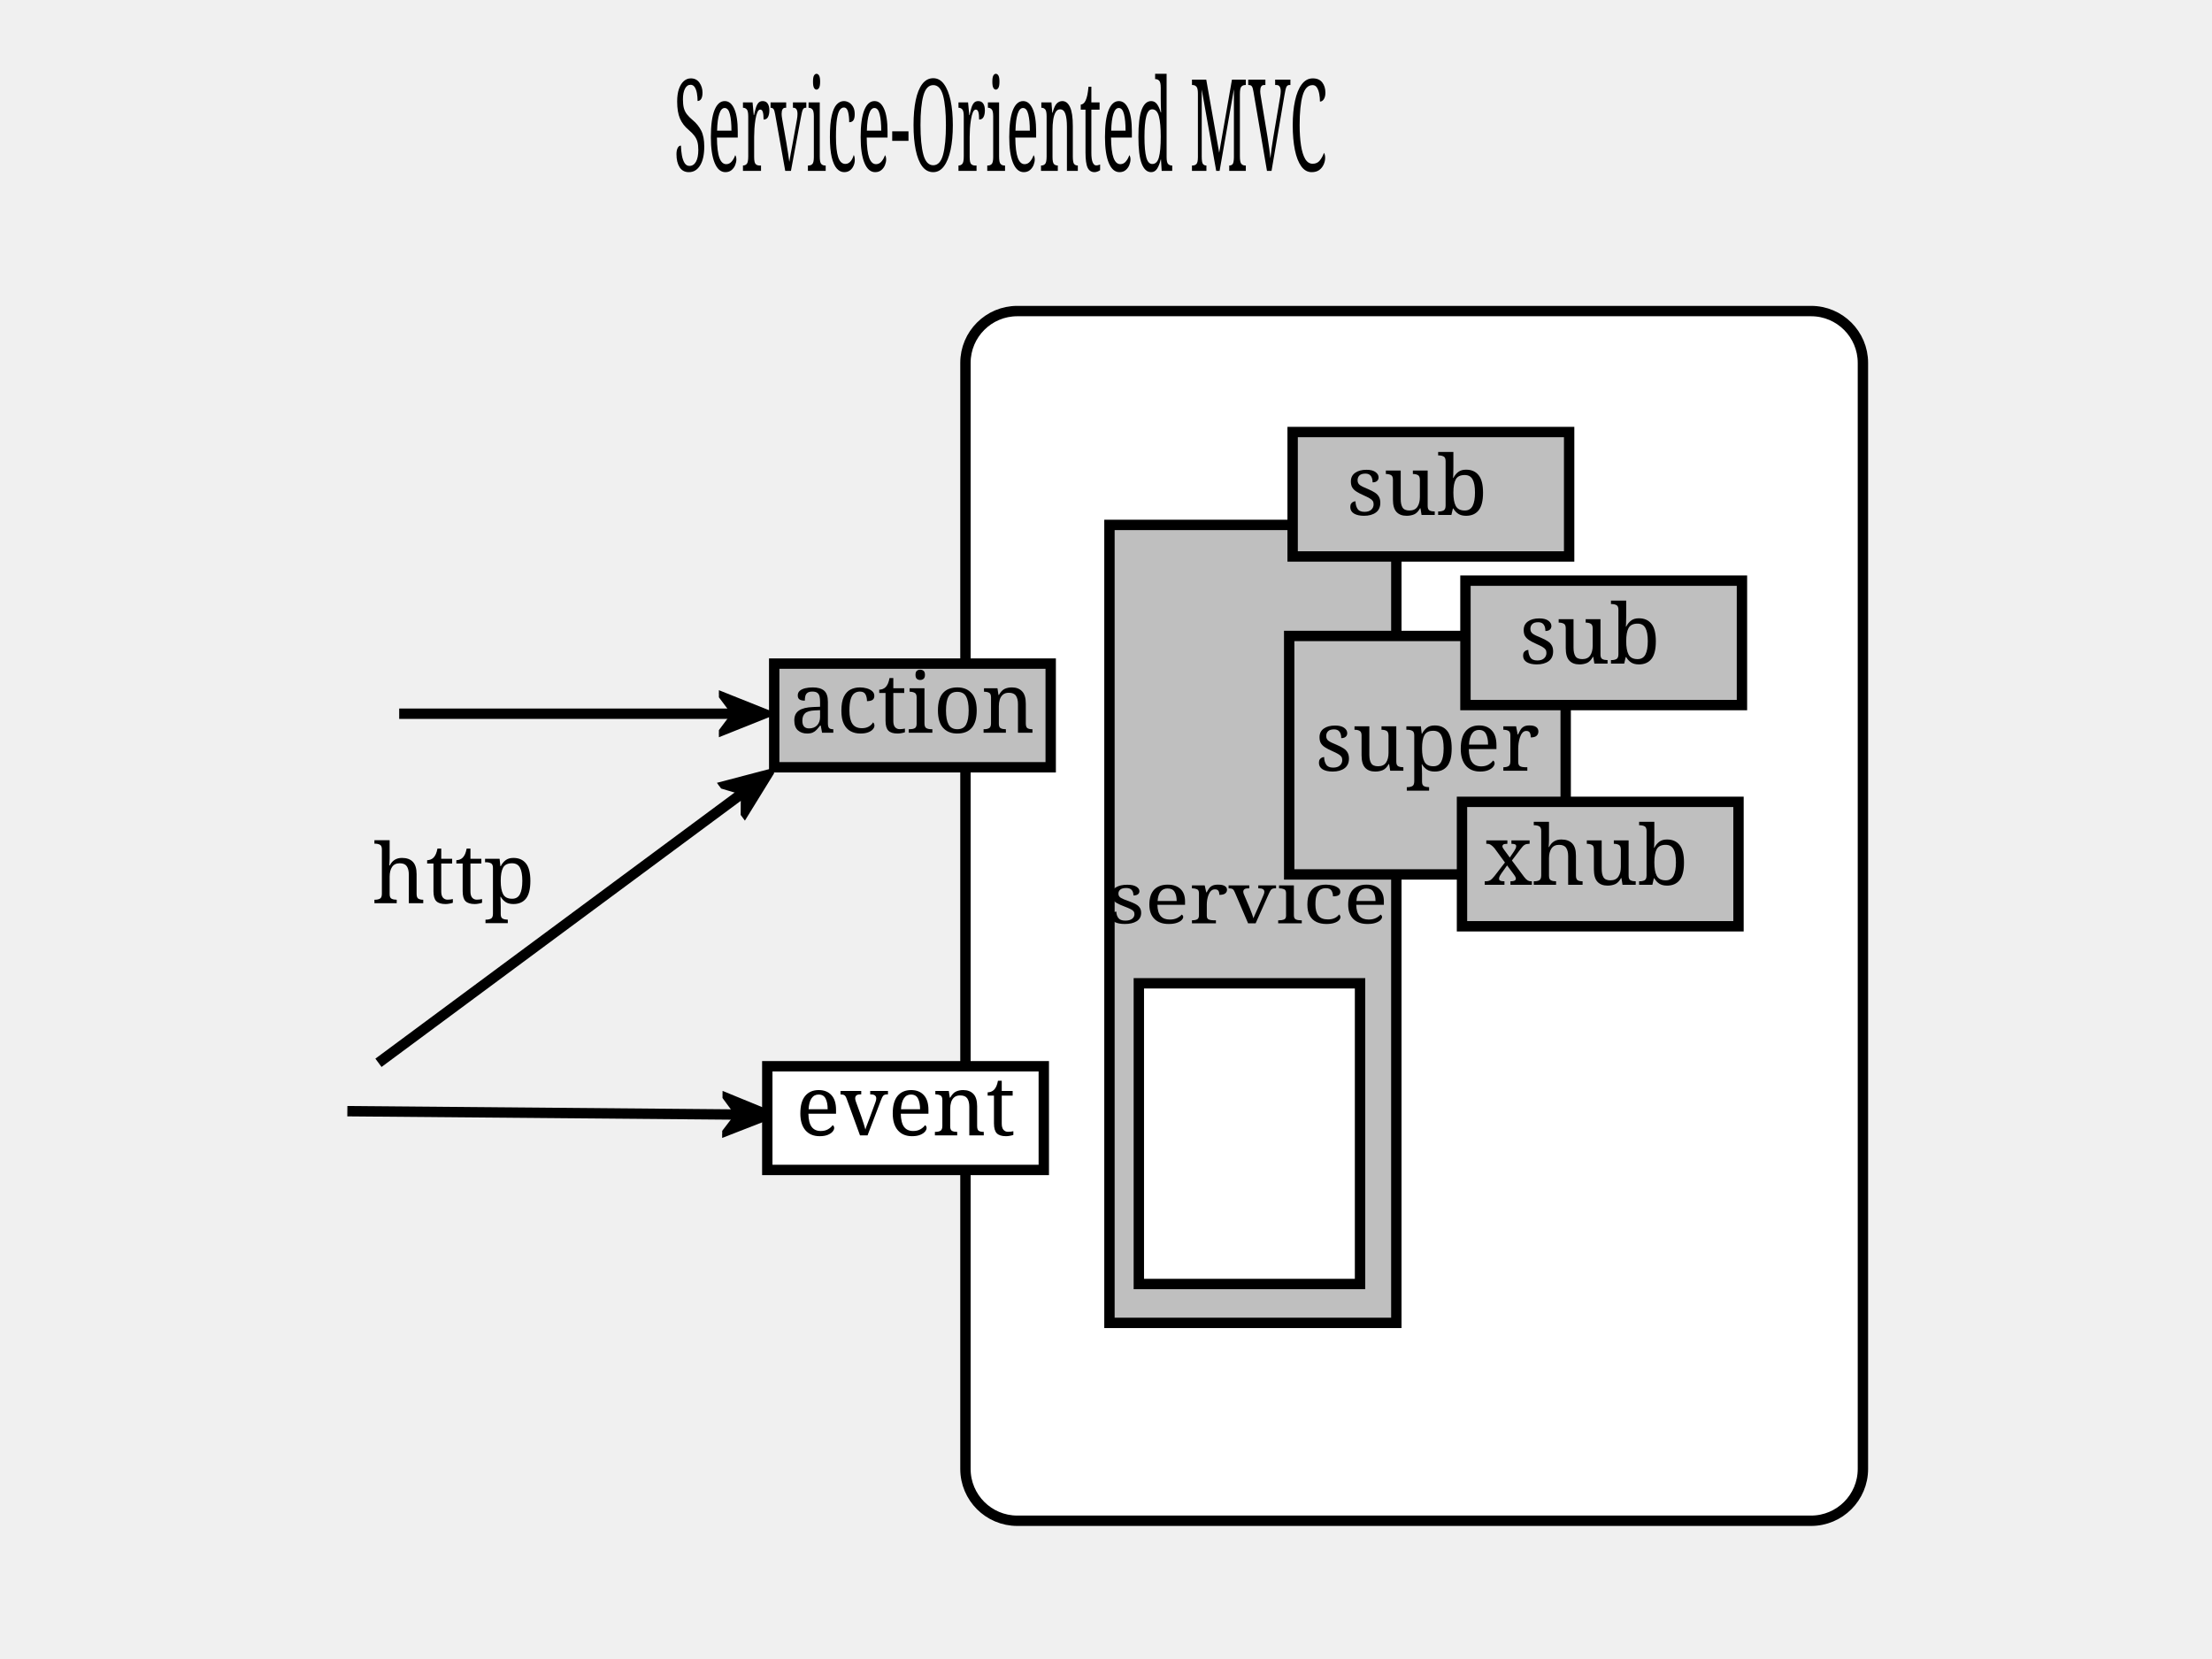
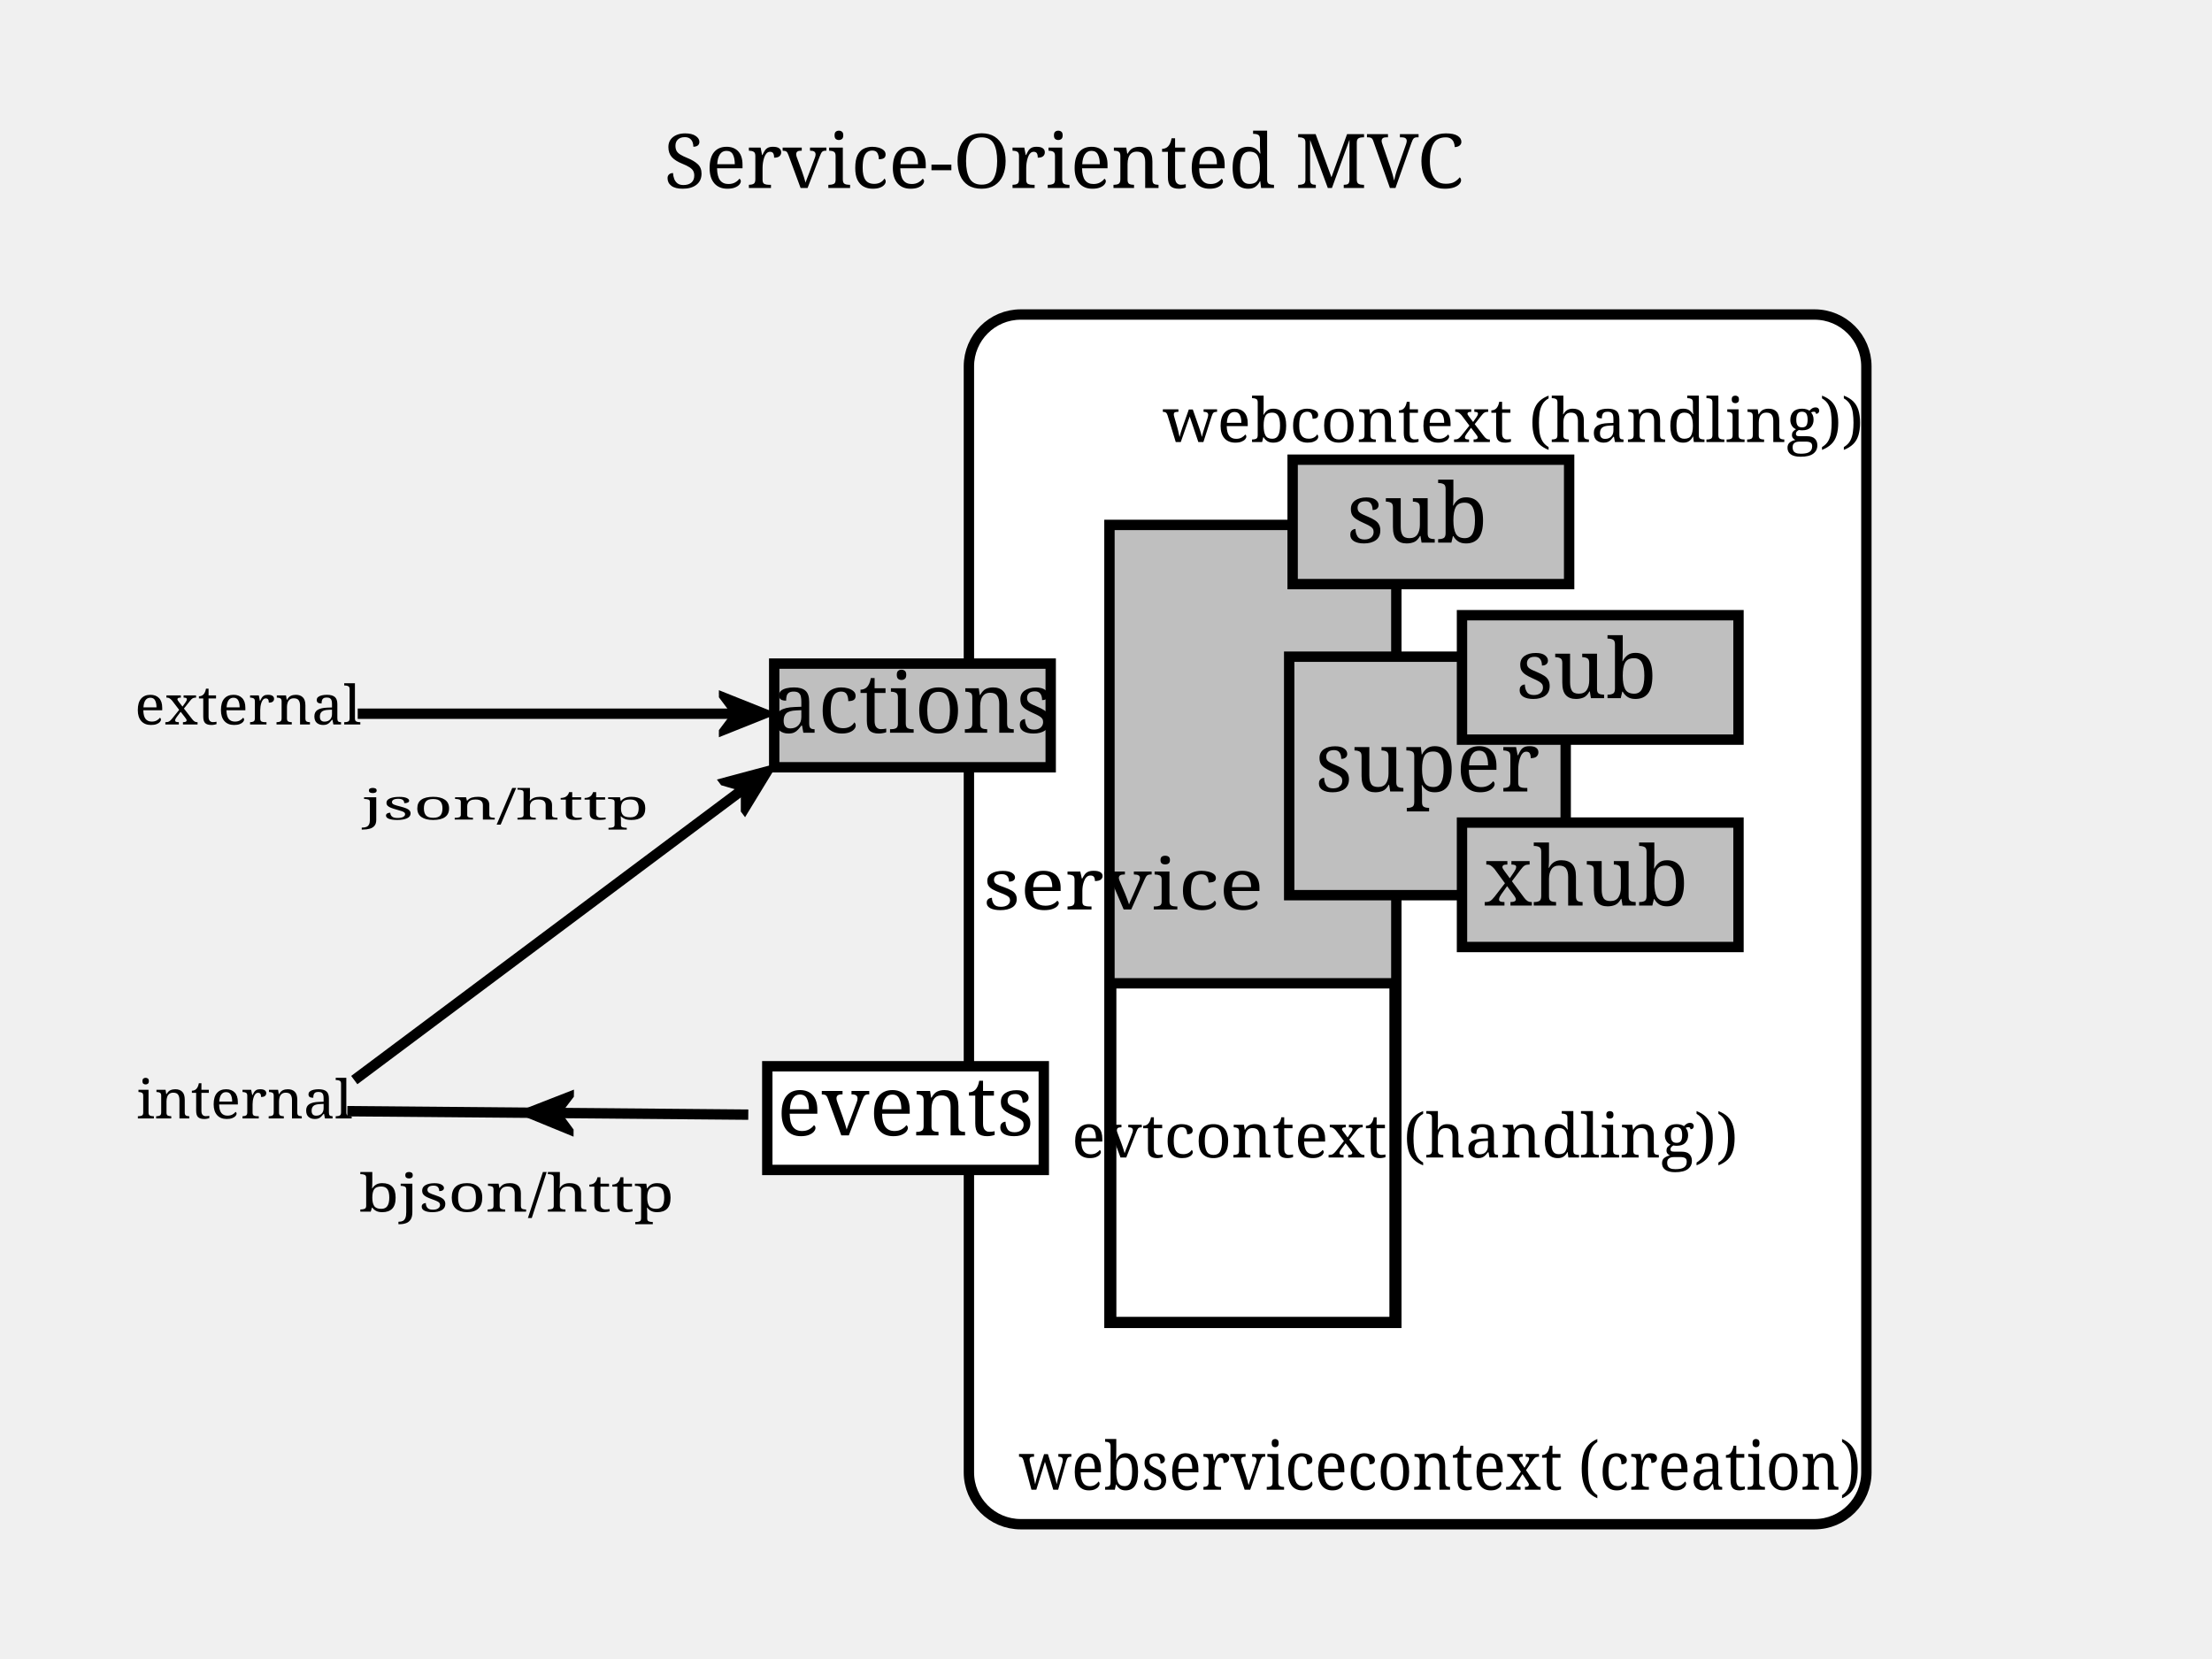
<svg xmlns="http://www.w3.org/2000/svg" width="640" height="480">
  <defs>
-     <marker id="se_marker_end_svg_25" markerUnits="strokeWidth" orient="auto" viewBox="0 0 100 100" markerWidth="5" markerHeight="5" refX="50" refY="50">
-       <path id="svg_28" d="m100,50l-100,40l30,-40l-30,-40l100,40z" fill="#000000" stroke="#000000" stroke-width="10" />
+     <marker refY="50" refX="50" markerHeight="5" markerWidth="5" viewBox="0 0 100 100" orient="auto" markerUnits="strokeWidth" id="se_marker_end_svg_25">
+       <path stroke-width="10" stroke="#000000" fill="#000000" d="m100,50l-100,40l30,-40l-30,-40l100,40z" id="svg_28" />
    </marker>
-     <marker refY="50" refX="50" markerHeight="5" markerWidth="5" viewBox="0 0 100 100" se_type="rightarrow" orient="auto" markerUnits="strokeWidth" id="se_marker_end_svg_33">
-       <path stroke-width="10" stroke="#000000" fill="#000000" d="m100,50l-100,40l30,-40l-30,-40z" />
+     <marker id="se_marker_end_svg_32" markerUnits="strokeWidth" orient="auto" viewBox="0 0 100 100" markerWidth="5" markerHeight="5" refX="50" refY="50">
+       <path id="svg_6" d="m100,50l-100,40l30,-40l-30,-40l100,40z" fill="#000000" stroke="#000000" stroke-width="10" />
    </marker>
-     <marker refY="50" refX="50" markerHeight="5" markerWidth="5" viewBox="0 0 100 100" se_type="rightarrow" orient="auto" markerUnits="strokeWidth" id="se_marker_end_svg_32">
-       <path stroke-width="10" stroke="#000000" fill="#000000" d="m100,50l-100,40l30,-40l-30,-40z" />
+     <marker refY="50" refX="50" markerHeight="5" markerWidth="5" viewBox="0 0 100 100" se_type="leftarrow" orient="auto" markerUnits="strokeWidth" id="se_marker_mid_svg_33">
+       <path stroke-width="10" stroke="#000000" fill="#000000" d="m0,50l100,40l-30,-40l30,-40z" />
    </marker>
  </defs>
  <g>
-     <rect ry="15" rx="15" id="svg_58" height="350" width="259.667" y="90" x="279.333" stroke-linecap="null" stroke-linejoin="null" stroke-dasharray="null" stroke-width="3" stroke="#000000" fill="#ffffff" />
-     <rect fill="#bfbfbf" stroke="#000000" stroke-width="3" x="321" y="151.875" width="83" height="230.875" id="svg_1" />
-     <text transform="matrix(1, 0, 0, 0.853043, 0, 28.8976)" fill="#000000" stroke="#000000" stroke-width="0" stroke-dasharray="null" stroke-linejoin="null" stroke-linecap="null" x="361" y="279.28" id="svg_3" font-size="24" font-family="serif" text-anchor="middle" xml:space="preserve">service</text>
-     <text fill="#000000" stroke="#000000" stroke-width="0" stroke-dasharray="null" stroke-linejoin="null" stroke-linecap="null" x="131.333" y="261.333" id="svg_26" font-size="24" font-family="serif" text-anchor="middle" xml:space="preserve">http</text>
-     <text xml:space="preserve" text-anchor="middle" font-family="serif" font-size="24" y="34.18" x="79.298" stroke-linecap="null" stroke-linejoin="null" stroke-dasharray="null" stroke-width="0" stroke="#000000" fill="#000000" id="svg_30" font-weight="normal" transform="matrix(0.753325, 0, 0, 1.54085, 229.735, -3.21828)">Service-Oriented MVC</text>
-     <g id="svg_13">
-       <rect fill="#bfbfbf" stroke="#000000" stroke-width="3" x="224" y="192" width="80" height="30" id="svg_4" />
-       <text fill="#000000" stroke="#000000" stroke-width="0" stroke-dasharray="null" stroke-linejoin="null" stroke-linecap="null" x="264" y="212" font-size="24" font-family="serif" text-anchor="middle" xml:space="preserve" id="svg_5">action</text>
-     </g>
-     <line marker-end="url(#se_marker_end_svg_25)" id="svg_25" y2="206.5" x2="215.5" y1="206.5" x1="115.5" stroke-linecap="null" stroke-linejoin="null" stroke-dasharray="null" stroke-width="3" stroke="#000000" fill="none" />
-     <line marker-end="url(#se_marker_end_svg_32)" id="svg_32" y2="227.5" x2="217.5" y1="307.5" x1="109.5" stroke-linecap="null" stroke-linejoin="null" stroke-dasharray="null" stroke-width="3" stroke="#000000" fill="none" />
-     <line marker-end="url(#se_marker_end_svg_33)" id="svg_33" y2="322.5" x2="216.5" y1="321.5" x1="100.5" stroke-linecap="null" stroke-linejoin="null" stroke-dasharray="null" stroke-width="3" stroke="#000000" fill="none" />
+     <rect fill="#ffffff" stroke="#000000" stroke-width="3" stroke-dasharray="null" stroke-linejoin="null" stroke-linecap="null" x="280.333" y="91" width="259.667" height="350" id="svg_58" rx="15" ry="15" />
+     <rect id="svg_1" height="230.875" width="83" y="151.875" x="321" stroke-width="3" stroke="#000000" fill="#bfbfbf" />
+     <text xml:space="preserve" text-anchor="middle" font-family="serif" font-size="24" id="svg_3" y="274.591" x="325" stroke-linecap="null" stroke-linejoin="null" stroke-dasharray="null" stroke-width="0" stroke="#000000" fill="#000000" transform="matrix(1, 0, 0, 0.853043, 0, 28.8976)">service</text>
+     <text transform="matrix(0.819458, 0, 0, 0.502146, 30.6169, 137.431)" xml:space="preserve" text-anchor="middle" font-family="serif" font-size="24" id="svg_26" y="198.536" x="141.211" stroke-linecap="null" stroke-linejoin="null" stroke-dasharray="null" stroke-width="0" stroke="#000000" fill="#000000">json/http</text>
+     <text transform="matrix(0.921547, 0, 0, 0.909467, 235.971, 23.3053)" font-weight="normal" id="svg_30" fill="#000000" stroke="#000000" stroke-width="0" stroke-dasharray="null" stroke-linejoin="null" stroke-linecap="null" x="77.97" y="34.18" font-size="24" font-family="serif" text-anchor="middle" xml:space="preserve">Service-Oriented MVC</text>
+     <line fill="none" stroke="#000000" stroke-width="3" stroke-dasharray="null" stroke-linejoin="null" stroke-linecap="null" x1="103.5" y1="206.5" x2="215.5" y2="206.5" id="svg_25" marker-end="url(#se_marker_end_svg_25)" />
+     <line fill="none" stroke="#000000" stroke-width="3" stroke-dasharray="null" stroke-linejoin="null" stroke-linecap="null" x1="102.5" y1="312.5" x2="217.5" y2="226.5" id="svg_32" marker-end="url(#se_marker_end_svg_32)" />
+     <polyline id="svg_33" marker-mid="url(#se_marker_mid_svg_33)" fill="none" stroke-width="3" stroke="#000000" points="100.5,321.5 158.5,322 216.5,322.5" />
    <g id="svg_34">
-       <rect fill="#bfbfbf" stroke="#000000" stroke-width="3" x="373" y="184" width="80" height="69" id="svg_8" />
-       <text fill="#000000" stroke="#000000" stroke-width="0" stroke-dasharray="null" stroke-linejoin="null" stroke-linecap="null" x="413" y="223" font-size="24" font-family="serif" text-anchor="middle" xml:space="preserve" id="svg_9">super</text>
+       <rect id="svg_8" height="69" width="80" y="190" x="373" stroke-width="3" stroke="#000000" fill="#bfbfbf" />
+       <text id="svg_9" xml:space="preserve" text-anchor="middle" font-family="serif" font-size="24" y="229" x="413" stroke-linecap="null" stroke-linejoin="null" stroke-dasharray="null" stroke-width="0" stroke="#000000" fill="#000000">super</text>
    </g>
    <g id="svg_36">
-       <rect id="svg_37" fill="#bfbfbf" stroke="#000000" stroke-width="3" x="374" y="125" width="80" height="36" />
-       <text id="svg_38" fill="#000000" stroke="#000000" stroke-width="0" stroke-dasharray="null" stroke-linejoin="null" stroke-linecap="null" x="410" y="149" font-size="24" font-family="serif" text-anchor="middle" xml:space="preserve">sub</text>
+       <rect height="36" width="80" y="133" x="374" stroke-width="3" stroke="#000000" fill="#bfbfbf" id="svg_37" />
+       <text xml:space="preserve" text-anchor="middle" font-family="serif" font-size="24" y="157" x="410" stroke-linecap="null" stroke-linejoin="null" stroke-dasharray="null" stroke-width="0" stroke="#000000" fill="#000000" id="svg_38">sub</text>
    </g>
    <g id="svg_41">
-       <rect id="svg_42" fill="#bfbfbf" stroke="#000000" stroke-width="3" x="424" y="168" width="80" height="36" />
-       <text id="svg_43" fill="#000000" stroke="#000000" stroke-width="0" stroke-dasharray="null" stroke-linejoin="null" stroke-linecap="null" x="460" y="192" font-size="24" font-family="serif" text-anchor="middle" xml:space="preserve">sub</text>
+       <rect height="36" width="80" y="178" x="423" stroke-width="3" stroke="#000000" fill="#bfbfbf" id="svg_42" />
+       <text xml:space="preserve" text-anchor="middle" font-family="serif" font-size="24" y="202" x="459" stroke-linecap="null" stroke-linejoin="null" stroke-dasharray="null" stroke-width="0" stroke="#000000" fill="#000000" id="svg_43">sub</text>
    </g>
    <g id="svg_35" />
    <g id="svg_46" />
    <g id="svg_47" />
    <g id="svg_48" />
-     <rect id="svg_49" height="87" width="64" y="284.5" x="329.5" stroke-linecap="null" stroke-linejoin="null" stroke-dasharray="null" stroke-width="3" stroke="#000000" fill="#ffffff" />
-     <g id="svg_51">
-       <rect id="svg_16" fill="#ffffff" stroke="#000000" stroke-width="3" x="222" y="308.5" width="80" height="30" />
-       <text id="svg_21" fill="#000000" stroke="#000000" stroke-width="0" stroke-dasharray="null" stroke-linejoin="null" stroke-linecap="null" x="262" y="328.5" font-size="24" font-family="serif" text-anchor="middle" xml:space="preserve">event</text>
+     <rect fill="#ffffff" stroke="#000000" stroke-width="3" stroke-dasharray="null" stroke-linejoin="null" stroke-linecap="null" x="321.5" y="284.5" width="82" height="98" id="svg_49" />
+     <g id="svg_52">
+       <rect id="svg_10" height="36" width="80" y="238" x="423" stroke-width="3" stroke="#000000" fill="#bfbfbf" />
+       <text id="svg_11" xml:space="preserve" text-anchor="middle" font-family="serif" font-size="24" y="262" x="459" stroke-linecap="null" stroke-linejoin="null" stroke-dasharray="null" stroke-width="0" stroke="#000000" fill="#000000">xhub</text>
    </g>
-     <g id="svg_52">
-       <rect fill="#bfbfbf" stroke="#000000" stroke-width="3" x="423" y="232" width="80" height="36" id="svg_10" />
-       <text fill="#000000" stroke="#000000" stroke-width="0" stroke-dasharray="null" stroke-linejoin="null" stroke-linecap="null" x="459" y="256" font-size="24" font-family="serif" text-anchor="middle" xml:space="preserve" id="svg_11">xhub</text>
+     <text transform="matrix(0.734072, 0, 0, 0.805185, 147.052, 85.3925)" id="svg_7" xml:space="preserve" text-anchor="middle" font-family="serif" font-size="24" y="429.258" x="367.27" stroke-linecap="null" stroke-linejoin="null" stroke-dasharray="null" stroke-width="0" stroke="#000000" fill="#000000">webservicecontext (creation)</text>
+     <text transform="matrix(0.760525, 0, 0, 0.736577, 127.949, 81.3489)" id="svg_12" xml:space="preserve" text-anchor="middle" font-family="serif" font-size="24" y="63.199" x="407.441" stroke-linecap="null" stroke-linejoin="null" stroke-dasharray="null" stroke-width="0" stroke="#000000" fill="#000000">webcontext (handling))</text>
+     <text id="svg_14" transform="matrix(0.760525, 0, 0, 0.736577, 127.949, 81.3489)" xml:space="preserve" text-anchor="middle" font-family="serif" font-size="24" y="344.233" x="366.251" stroke-linecap="null" stroke-linejoin="null" stroke-dasharray="null" stroke-width="0" stroke="#000000" fill="#000000">evtcontext (handling))</text>
+     <text transform="matrix(0.677284, 0, 0, 0.644858, 33.6679, 118.769)" id="svg_15" xml:space="preserve" text-anchor="middle" font-family="serif" font-size="24" y="317.645" x="54.735" stroke-linecap="null" stroke-linejoin="null" stroke-dasharray="null" stroke-width="0" stroke="#000000" fill="#000000">internal</text>
+     <text transform="matrix(0.68412, 0, 0, 0.654195, 37.0701, 74.8973)" id="svg_17" xml:space="preserve" text-anchor="middle" font-family="serif" font-size="24" y="205.914" x="50.651" stroke-linecap="null" stroke-linejoin="null" stroke-dasharray="null" stroke-width="0" stroke="#000000" fill="#000000">external</text>
+     <g id="svg_18">
+       <rect id="svg_4" height="30" width="80" y="192" x="224" stroke-width="3" stroke="#000000" fill="#bfbfbf" />
+       <text id="svg_5" xml:space="preserve" text-anchor="middle" font-family="serif" font-size="24" y="212" x="264" stroke-linecap="null" stroke-linejoin="null" stroke-dasharray="null" stroke-width="0" stroke="#000000" fill="#000000">actions</text>
    </g>
+     <g id="svg_19">
+       <rect height="30" width="80" y="308.5" x="222" stroke-width="3" stroke="#000000" fill="#ffffff" id="svg_16" />
+       <text xml:space="preserve" text-anchor="middle" font-family="serif" font-size="24" y="328.5" x="262" stroke-linecap="null" stroke-linejoin="null" stroke-dasharray="null" stroke-width="0" stroke="#000000" fill="#000000" id="svg_21">events</text>
+     </g>
+     <text id="svg_20" transform="matrix(0.786509, 0, 0, 0.629637, 36.6835, 58.4137)" xml:space="preserve" text-anchor="middle" font-family="serif" font-size="24" y="464.01" x="143.411" stroke-linecap="null" stroke-linejoin="null" stroke-dasharray="null" stroke-width="0" stroke="#000000" fill="#000000">bjson/http</text>
  </g>
</svg>
